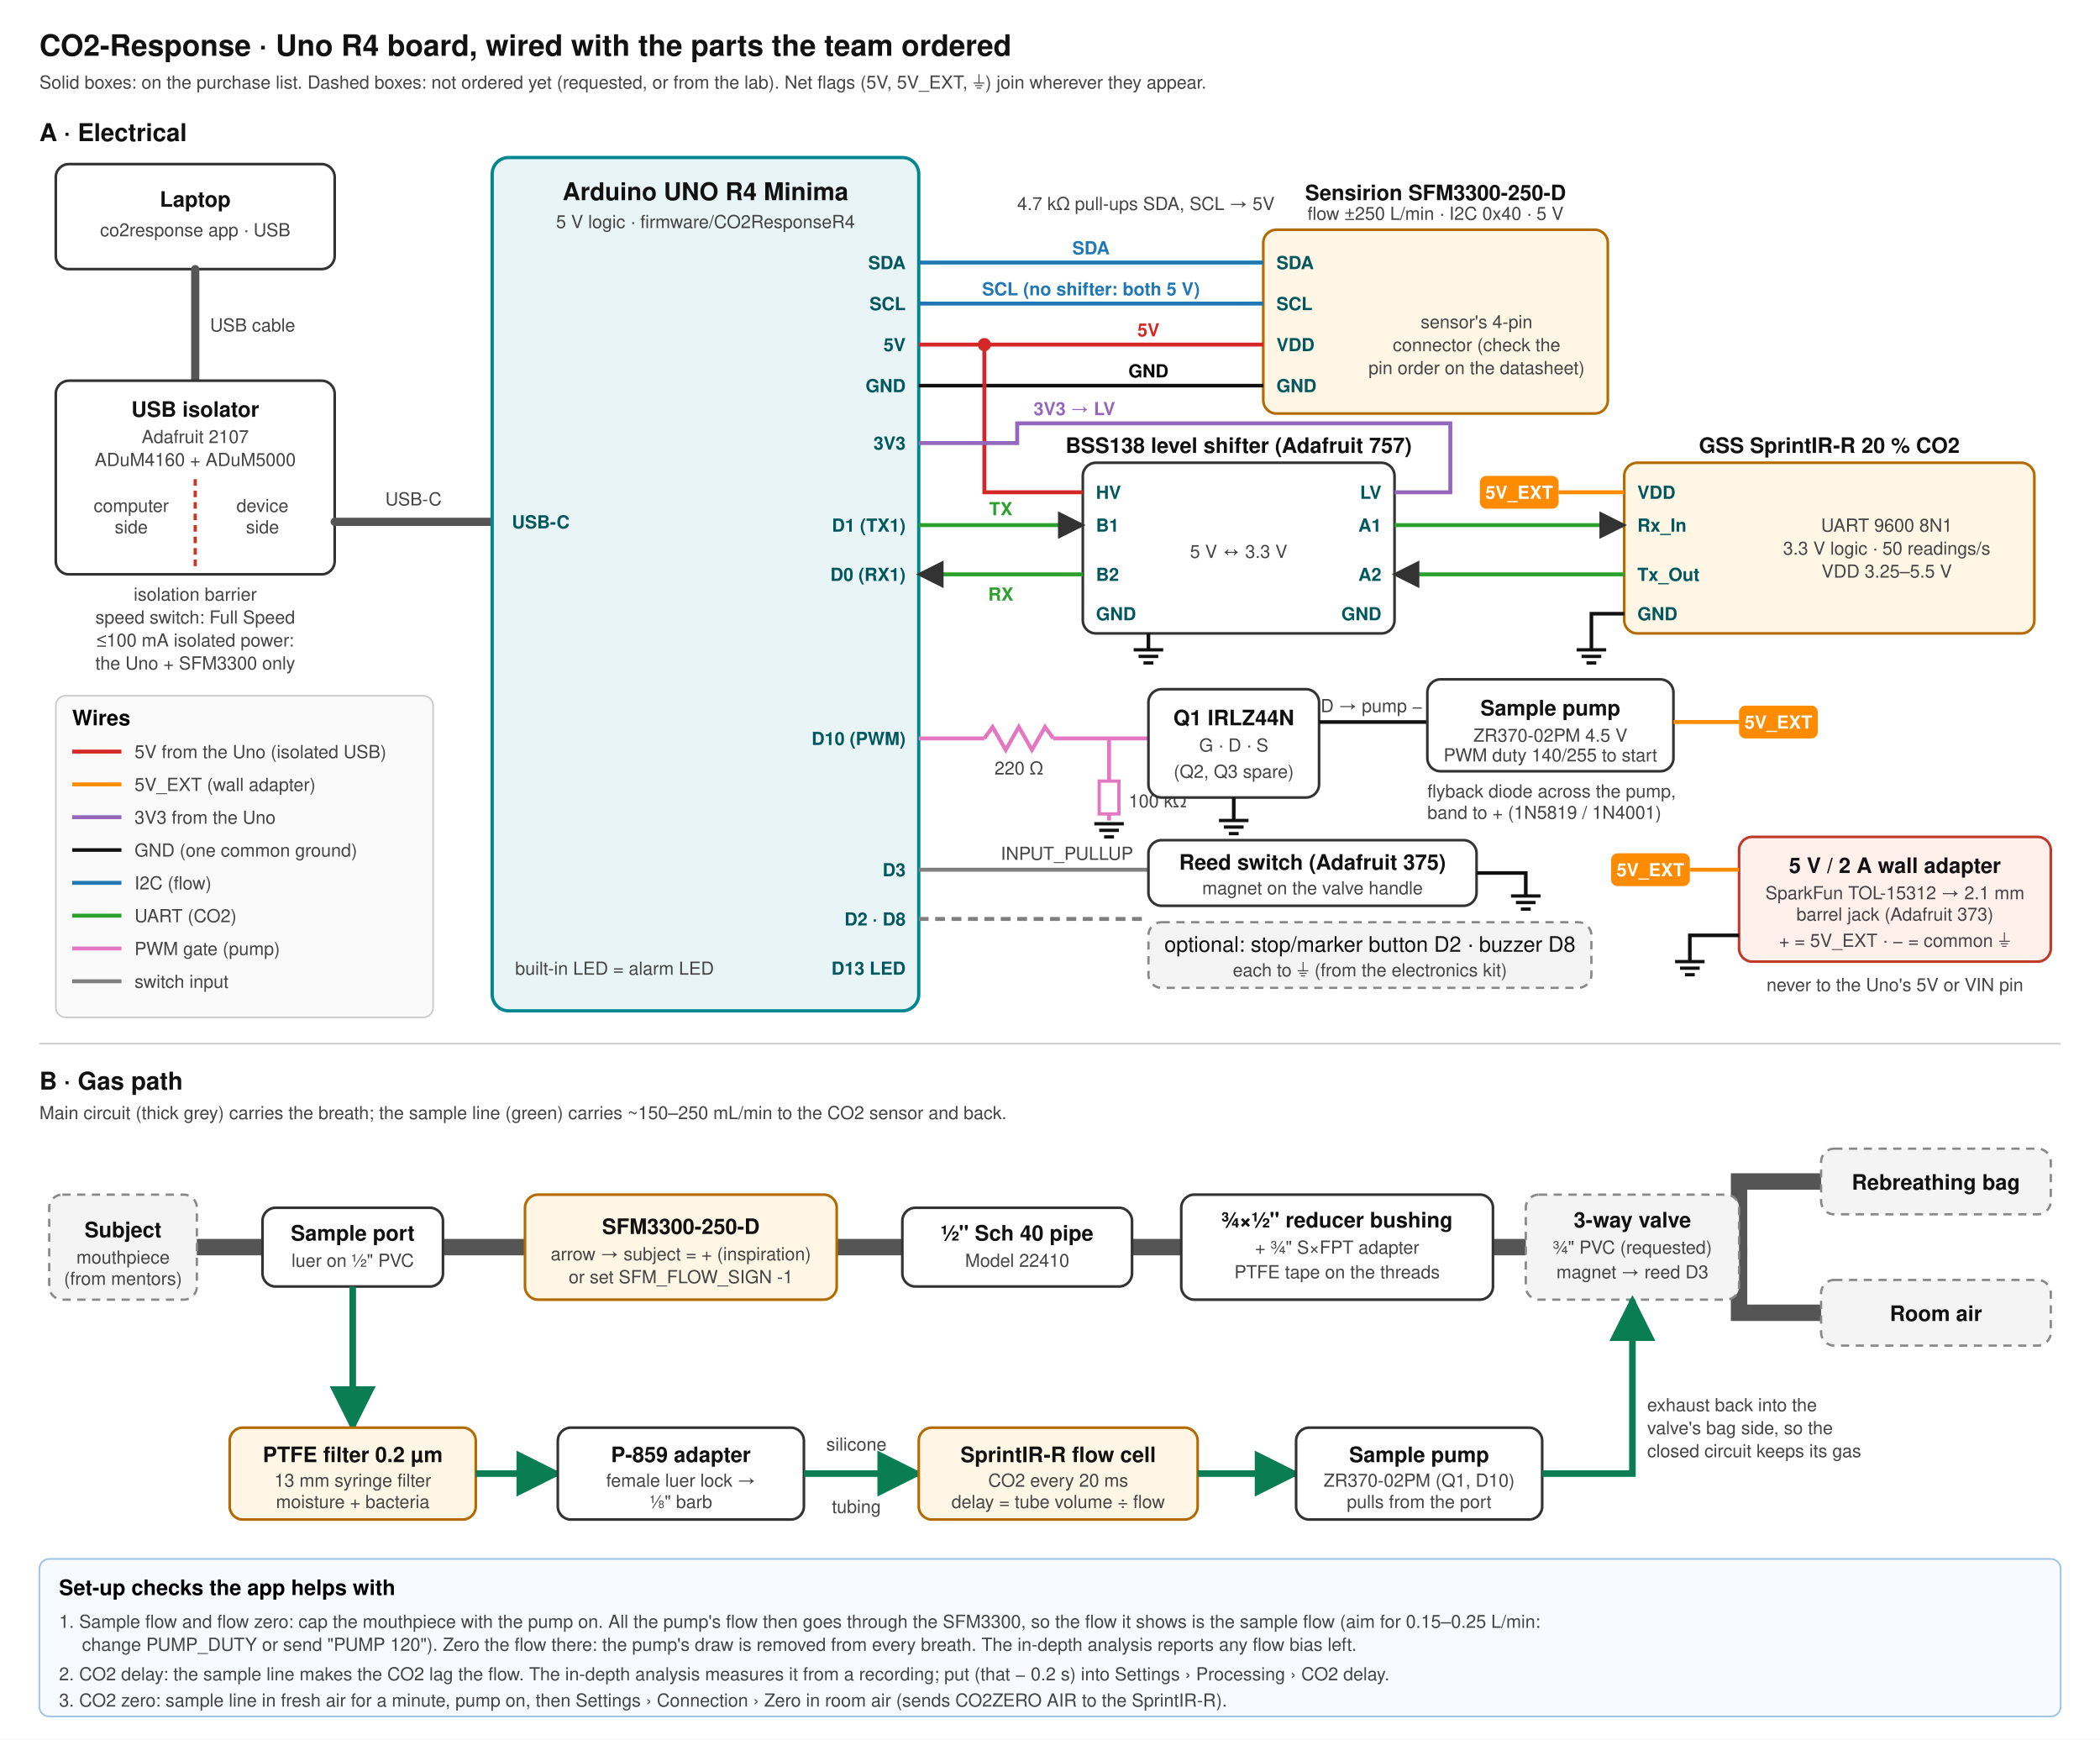
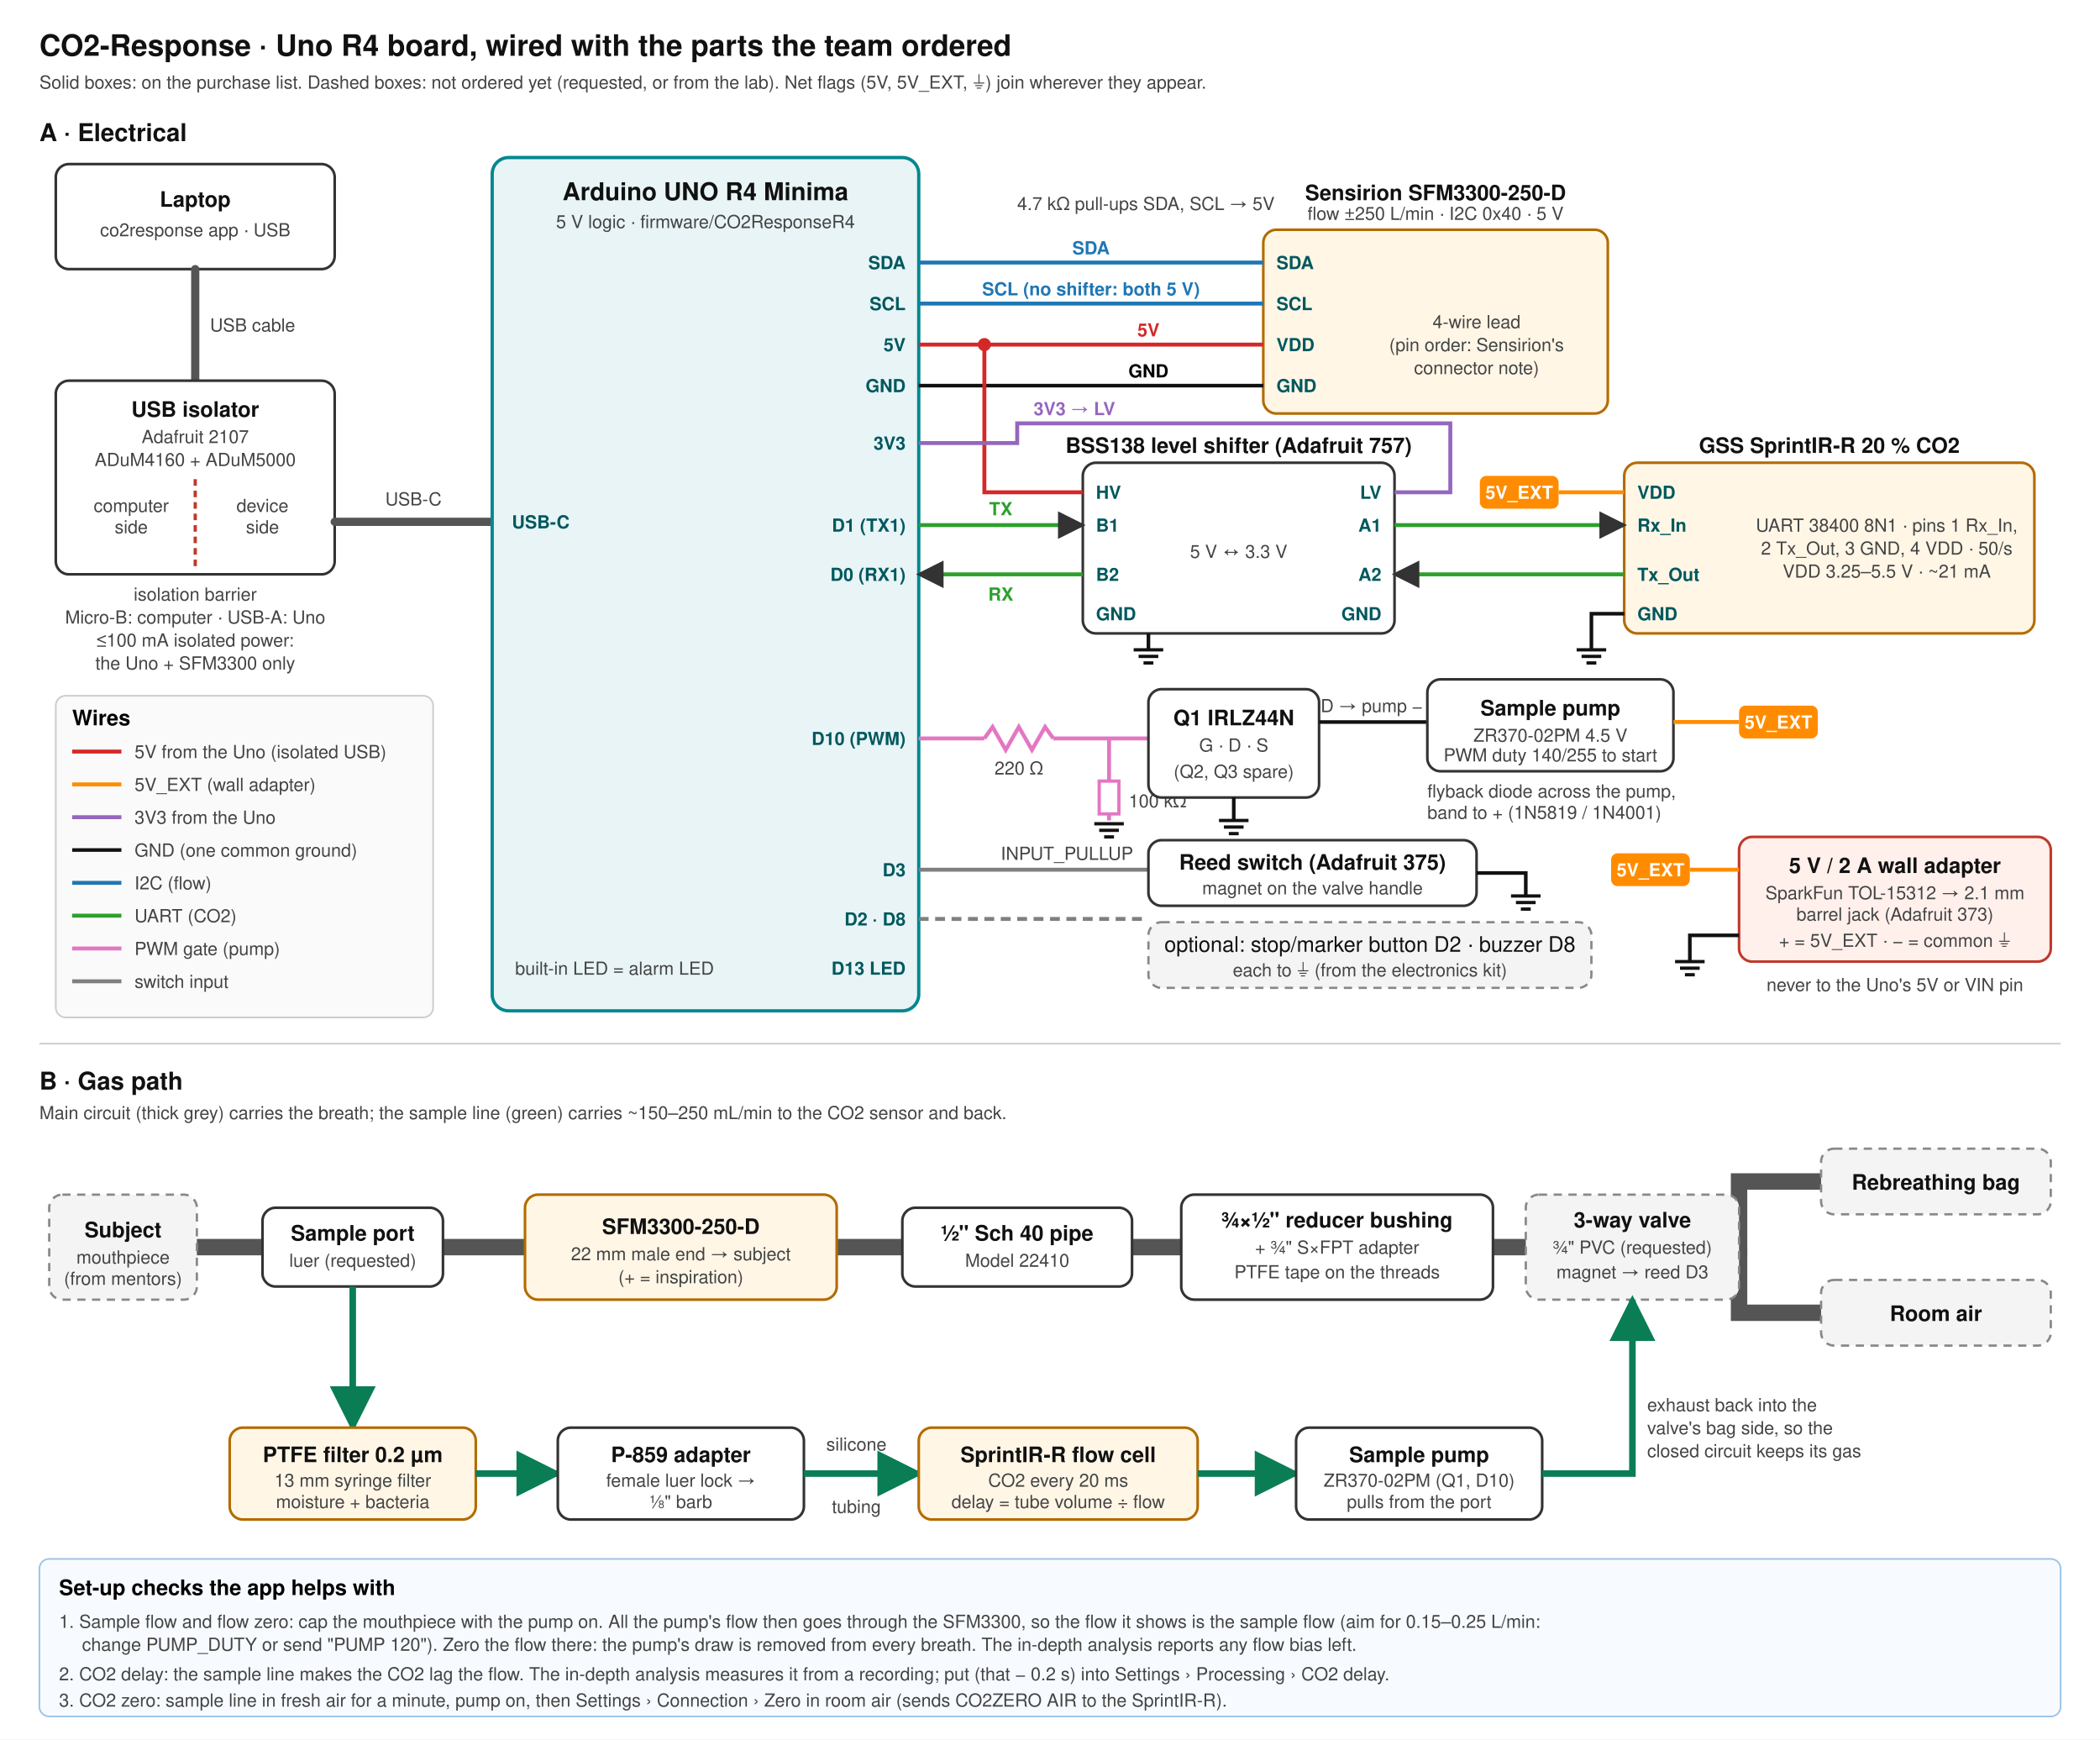
<svg xmlns="http://www.w3.org/2000/svg" viewBox="0 0 1280 1060" width="1280" height="1060" font-family="Helvetica, Arial, sans-serif" font-size="13">
  <defs>
    <marker id="arr" viewBox="0 0 10 10" refX="9" refY="5" markerWidth="7" markerHeight="7" orient="auto-start-reverse">
      <path d="M0,0 L10,5 L0,10 z" fill="#333" />
    </marker>
    <marker id="arrg" viewBox="0 0 10 10" refX="9" refY="5" markerWidth="7" markerHeight="7" orient="auto-start-reverse">
      <path d="M0,0 L10,5 L0,10 z" fill="#0a7d55" />
    </marker>
    <g id="gnd">
      <line x1="-9" y1="0" x2="9" y2="0" stroke="#111" stroke-width="2" />
      <line x1="-6" y1="4" x2="6" y2="4" stroke="#111" stroke-width="2" />
      <line x1="-3" y1="8" x2="3" y2="8" stroke="#111" stroke-width="2" />
    </g>
  </defs>
  <style>
    .box { fill: #ffffff; stroke: #333; stroke-width: 1.6; rx: 8; }
    .ard { fill: #e8f4f6; stroke: #00878f; stroke-width: 2; }
    .sens { fill: #fff6e6; stroke: #b36b00; stroke-width: 1.6; }
    .pwr { fill: #fff0ec; stroke: #c0392b; stroke-width: 1.6; }
    .pend { fill: #f4f4f4; stroke: #888; stroke-width: 1.4; stroke-dasharray: 5 4; }
    .t { fill: #111; }
    .b { font-weight: 700; }
    .s { font-size: 11px; fill: #444; }
    .h { font-size: 18px; font-weight: 700; fill: #111; }
    .pin { font-size: 11px; fill: #00585e; font-weight: 700; }
    .w5 { stroke: #d62728; stroke-width: 2.4; fill: none; }
    .wx { stroke: #ff8c00; stroke-width: 2.4; fill: none; }
    .w33 { stroke: #9467bd; stroke-width: 2.4; fill: none; }
    .wg { stroke: #111; stroke-width: 2.2; fill: none; }
    .wi { stroke: #1f77b4; stroke-width: 2.4; fill: none; }
    .wu { stroke: #2ca02c; stroke-width: 2.4; fill: none; }
    .wp { stroke: #e377c2; stroke-width: 2.4; fill: none; }
    .ws { stroke: #7f7f7f; stroke-width: 2.4; fill: none; }
    .usb { stroke: #555; stroke-width: 5; fill: none; stroke-linecap: round; }
    .gas { stroke: #555; stroke-width: 10; fill: none; stroke-linecap: round; }
    .smp { stroke: #0a7d55; stroke-width: 4; fill: none; }
    .lbl { font-size: 11px; font-weight: 700; }
  </style>
  <rect x="0" y="0" width="1280" height="1060" fill="#ffffff" />
  <text x="24" y="34" class="h">CO2-Response · Uno R4 board, wired with the parts the team ordered</text>
  <text x="24" y="54" class="s">Solid boxes: on the purchase list. Dashed boxes: not ordered yet (requested, or from the lab). Net flags (5V, 5V_EXT, ⏚) join wherever they appear.</text>
  <text x="24" y="86" class="h" style="font-size:15px">A · Electrical</text>
  <rect x="34" y="100" width="170" height="64" class="box" />
  <text x="119" y="126" text-anchor="middle" class="t b">Laptop</text>
  <text x="119" y="144" text-anchor="middle" class="s">co2response app · USB</text>
  <path d="M119 164 V232" class="usb" />
  <text x="128" y="202" class="s">USB cable</text>
  <rect x="34" y="232" width="170" height="118" class="box" />
  <text x="119" y="254" text-anchor="middle" class="t b">USB isolator</text>
  <text x="119" y="270" text-anchor="middle" class="s">Adafruit 2107</text>
  <text x="119" y="284" text-anchor="middle" class="s">ADuM4160 + ADuM5000</text>
  <line x1="119" y1="292" x2="119" y2="346" stroke="#c0392b" stroke-width="2" stroke-dasharray="4 3" />
  <text x="80" y="312" text-anchor="middle" class="s">computer</text>
  <text x="80" y="325" text-anchor="middle" class="s">side</text>
  <text x="160" y="312" text-anchor="middle" class="s">device</text>
  <text x="160" y="325" text-anchor="middle" class="s">side</text>
  <text x="119" y="366" text-anchor="middle" class="s" fill="#c0392b">isolation barrier</text>
-   <text x="119" y="380" text-anchor="middle" class="s">speed switch: Full Speed</text>
+   <text x="119" y="380" text-anchor="middle" class="s">Micro-B: computer · USB-A: Uno</text>
  <text x="119" y="394" text-anchor="middle" class="s">≤100 mA isolated power:</text>
  <text x="119" y="408" text-anchor="middle" class="s">the Uno + SFM3300 only</text>
  <path d="M204 318 H300" class="usb" />
  <text x="252" y="308" text-anchor="middle" class="s">USB-C</text>
  <rect x="300" y="96" width="260" height="520" rx="10" class="ard" />
  <text x="430" y="122" text-anchor="middle" class="t b" style="font-size:15px">Arduino UNO R4 Minima</text>
  <text x="430" y="139" text-anchor="middle" class="s">5 V logic · firmware/CO2ResponseR4</text>
  <text x="312" y="322" class="pin">USB-C</text>
  <g text-anchor="end">
    <text x="552" y="164" class="pin">SDA</text>
    <text x="552" y="189" class="pin">SCL</text>
    <text x="552" y="214" class="pin">5V</text>
    <text x="552" y="239" class="pin">GND</text>
    <text x="552" y="274" class="pin">3V3</text>
    <text x="552" y="324" class="pin">D1 (TX1)</text>
    <text x="552" y="354" class="pin">D0 (RX1)</text>
    <text x="552" y="454" class="pin">D10 (PWM)</text>
    <text x="552" y="534" class="pin">D3</text>
    <text x="552" y="564" class="pin">D2 · D8</text>
    <text x="552" y="594" class="pin">D13 LED</text>
  </g>
  <text x="314" y="594" class="s">built-in LED = alarm LED</text>
  <rect x="770" y="140" width="210" height="112" class="sens" rx="8" />
  <text x="875" y="122" text-anchor="middle" class="t b">Sensirion SFM3300-250-D</text>
  <text x="875" y="134" text-anchor="middle" class="s">flow ±250 L/min · I2C 0x40 · 5 V</text>
  <g class="pin">
    <text x="778" y="164">SDA</text>
    <text x="778" y="189">SCL</text>
    <text x="778" y="214">VDD</text>
    <text x="778" y="239">GND</text>
  </g>
-   <text x="900" y="200" text-anchor="middle" class="s">sensor's 4-pin</text>
-   <text x="900" y="214" text-anchor="middle" class="s">connector (check the</text>
-   <text x="900" y="228" text-anchor="middle" class="s">pin order on the datasheet)</text>
+   <text x="900" y="200" text-anchor="middle" class="s">4-wire lead</text>
+   <text x="900" y="214" text-anchor="middle" class="s">(pin order: Sensirion's</text>
+   <text x="900" y="228" text-anchor="middle" class="s">connector note)</text>
  <path d="M560 160 H770" class="wi" />
  <path d="M560 185 H770" class="wi" />
  <path d="M560 210 H770" class="w5" />
  <path d="M560 235 H770" class="wg" />
  <text x="665" y="155" text-anchor="middle" class="lbl" fill="#1f77b4">SDA</text>
  <text x="665" y="180" text-anchor="middle" class="lbl" fill="#1f77b4">SCL (no shifter: both 5 V)</text>
  <text x="700" y="205" text-anchor="middle" class="lbl" fill="#d62728">5V</text>
  <text x="700" y="230" text-anchor="middle" class="lbl">GND</text>
  <text x="620" y="128" class="s">4.7 kΩ pull-ups SDA, SCL → 5V</text>
  <rect x="660" y="282" width="190" height="104" class="box" />
  <text x="755" y="276" text-anchor="middle" class="t b">BSS138 level shifter (Adafruit 757)</text>
  <g class="pin">
    <text x="668" y="304">HV</text>
    <text x="668" y="324">B1</text>
    <text x="668" y="354">B2</text>
    <text x="668" y="378">GND</text>
  </g>
  <g class="pin" text-anchor="end">
    <text x="842" y="304">LV</text>
    <text x="842" y="324">A1</text>
    <text x="842" y="354">A2</text>
    <text x="842" y="378">GND</text>
  </g>
  <text x="755" y="340" text-anchor="middle" class="s">5 V ↔ 3.3 V</text>
  <path d="M600 210 V300 H660" class="w5" />
  <circle cx="600" cy="210" r="4" fill="#d62728" />
  <path d="M560 270 H620 V258 H884 V300 H850" class="w33" />
  <text x="630" y="253" class="lbl" fill="#9467bd">3V3 → LV</text>
  <path d="M560 320 H660" class="wu" marker-end="url(#arr)" />
  <path d="M660 350 H560" class="wu" marker-end="url(#arr)" />
  <text x="610" y="314" text-anchor="middle" class="lbl" fill="#2ca02c">TX</text>
  <text x="610" y="366" text-anchor="middle" class="lbl" fill="#2ca02c">RX</text>
  <use href="#gnd" x="700" y="396" />
  <path d="M700 386 V396" class="wg" />
  <rect x="990" y="282" width="250" height="104" class="sens" rx="8" />
  <text x="1115" y="276" text-anchor="middle" class="t b">GSS SprintIR-R 20 % CO2</text>
  <g class="pin">
    <text x="998" y="304">VDD</text>
    <text x="998" y="324">Rx_In</text>
    <text x="998" y="354">Tx_Out</text>
    <text x="998" y="378">GND</text>
  </g>
-   <text x="1150" y="324" text-anchor="middle" class="s">UART 9600 8N1</text>
-   <text x="1150" y="338" text-anchor="middle" class="s">3.3 V logic · 50 readings/s</text>
-   <text x="1150" y="352" text-anchor="middle" class="s">VDD 3.25–5.5 V</text>
+   <text x="1150" y="324" text-anchor="middle" class="s">UART 38400 8N1 · pins 1 Rx_In,</text>
+   <text x="1150" y="338" text-anchor="middle" class="s">2 Tx_Out, 3 GND, 4 VDD · 50/s</text>
+   <text x="1150" y="338" text-anchor="middle" class="s" />
+   <text x="1150" y="352" text-anchor="middle" class="s">VDD 3.25–5.5 V · ~21 mA</text>
  <path d="M850 320 H990" class="wu" marker-end="url(#arr)" />
  <path d="M990 350 H850" class="wu" marker-end="url(#arr)" />
  <path d="M990 300 H950" class="wx" />
  <rect x="902" y="290" width="48" height="20" rx="4" fill="#ff8c00" />
  <text x="926" y="304" text-anchor="middle" class="lbl" fill="#fff">5V_EXT</text>
  <use href="#gnd" x="970" y="396" />
  <path d="M990 374 H970 V396" class="wg" />
  <path d="M560 450 H600" class="wp" />
  <path d="M600 450 l5 -7 l8 14 l8 -14 l8 14 l8 -14 l5 7" class="wp" />
  <path d="M642 450 H700" class="wp" />
  <text x="621" y="472" text-anchor="middle" class="s">220 Ω</text>
  <path d="M676 450 V500" class="wp" />
  <rect x="670" y="476" width="12" height="20" fill="#fff" stroke="#e377c2" stroke-width="2" />
  <text x="688" y="492" class="s">100 kΩ</text>
  <use href="#gnd" x="676" y="502" />
  <rect x="700" y="420" width="104" height="66" class="box" />
  <text x="752" y="442" text-anchor="middle" class="t b">Q1 IRLZ44N</text>
  <text x="752" y="458" text-anchor="middle" class="s">G · D · S</text>
  <text x="752" y="474" text-anchor="middle" class="s">(Q2, Q3 spare)</text>
  <path d="M752 486 V500" class="wg" />
  <use href="#gnd" x="752" y="500" />
  <path d="M804 440 H870" class="wg" />
  <text x="836" y="434" text-anchor="middle" class="s">D → pump −</text>
  <rect x="870" y="414" width="150" height="56" class="box" />
  <text x="945" y="436" text-anchor="middle" class="t b">Sample pump</text>
  <text x="945" y="452" text-anchor="middle" class="s">ZR370-02PM 4.5 V</text>
  <text x="945" y="464" text-anchor="middle" class="s">PWM duty 140/255 to start</text>
  <path d="M1020 440 H1060" class="wx" />
  <rect x="1060" y="430" width="48" height="20" rx="4" fill="#ff8c00" />
  <text x="1084" y="444" text-anchor="middle" class="lbl" fill="#fff">5V_EXT</text>
  <text x="870" y="486" class="s">flyback diode across the pump,</text>
  <text x="870" y="499" class="s">band to + (1N5819 / 1N4001)</text>
  <rect x="1060" y="510" width="190" height="76" class="pwr" rx="8" />
  <text x="1155" y="532" text-anchor="middle" class="t b">5 V / 2 A wall adapter</text>
  <text x="1155" y="548" text-anchor="middle" class="s">SparkFun TOL-15312 → 2.1 mm</text>
  <text x="1155" y="561" text-anchor="middle" class="s">barrel jack (Adafruit 373)</text>
  <text x="1155" y="577" text-anchor="middle" class="s">+ = 5V_EXT · − = common ⏚</text>
  <path d="M1060 530 H1030" class="wx" />
  <rect x="982" y="520" width="48" height="20" rx="4" fill="#ff8c00" />
  <text x="1006" y="534" text-anchor="middle" class="lbl" fill="#fff">5V_EXT</text>
  <path d="M1060 570 H1030 V586" class="wg" />
  <use href="#gnd" x="1030" y="586" />
  <text x="1155" y="604" text-anchor="middle" class="s" fill="#c0392b">never to the Uno's 5V or VIN pin</text>
  <path d="M560 530 H700" class="ws" />
  <rect x="700" y="512" width="200" height="40" class="box" />
  <text x="800" y="530" text-anchor="middle" class="t b">Reed switch (Adafruit 375)</text>
  <text x="800" y="545" text-anchor="middle" class="s">magnet on the valve handle</text>
  <path d="M900 532 H930 V546" class="wg" />
  <use href="#gnd" x="930" y="546" />
  <text x="610" y="524" class="s">INPUT_PULLUP</text>
  <path d="M560 560 H700" class="ws" stroke-dasharray="6 4" />
  <rect x="700" y="562" width="270" height="40" class="pend" rx="8" />
  <text x="835" y="580" text-anchor="middle" class="t">optional: stop/marker button D2 · buzzer D8</text>
  <text x="835" y="595" text-anchor="middle" class="s">each to ⏚ (from the electronics kit)</text>
  <g transform="translate(34,424)">
    <rect x="0" y="0" width="230" height="196" fill="#fafafa" stroke="#ccc" rx="6" />
    <text x="10" y="18" class="b">Wires</text>
    <path d="M10 34 H40" class="w5" />
    <text x="48" y="38" class="s">5V from the Uno (isolated USB)</text>
    <path d="M10 54 H40" class="wx" />
    <text x="48" y="58" class="s">5V_EXT (wall adapter)</text>
    <path d="M10 74 H40" class="w33" />
    <text x="48" y="78" class="s">3V3 from the Uno</text>
    <path d="M10 94 H40" class="wg" />
    <text x="48" y="98" class="s">GND (one common ground)</text>
    <path d="M10 114 H40" class="wi" />
    <text x="48" y="118" class="s">I2C (flow)</text>
    <path d="M10 134 H40" class="wu" />
    <text x="48" y="138" class="s">UART (CO2)</text>
    <path d="M10 154 H40" class="wp" />
    <text x="48" y="158" class="s">PWM gate (pump)</text>
    <path d="M10 174 H40" class="ws" />
    <text x="48" y="178" class="s">switch input</text>
  </g>
  <line x1="24" y1="636" x2="1256" y2="636" stroke="#ccc" />
  <text x="24" y="664" class="h" style="font-size:15px">B · Gas path</text>
  <text x="24" y="682" class="s">Main circuit (thick grey) carries the breath; the sample line (green) carries ~150–250 mL/min to the CO2 sensor and back.</text>
  <path d="M120 760 H1000" class="gas" />
  <path d="M1000 760 H1060 V720 H1110" class="gas" />
  <path d="M1060 760 V800 H1110" class="gas" />
  <rect x="30" y="728" width="90" height="64" class="pend" rx="8" />
  <text x="75" y="754" text-anchor="middle" class="t b">Subject</text>
  <text x="75" y="770" text-anchor="middle" class="s">mouthpiece</text>
  <text x="75" y="783" text-anchor="middle" class="s">(from mentors)</text>
  <rect x="160" y="736" width="110" height="48" class="box" />
  <text x="215" y="756" text-anchor="middle" class="t b">Sample port</text>
-   <text x="215" y="772" text-anchor="middle" class="s">luer on ½" PVC</text>
+   <text x="215" y="772" text-anchor="middle" class="s">luer (requested)</text>
  <rect x="320" y="728" width="190" height="64" class="sens" rx="8" />
  <text x="415" y="752" text-anchor="middle" class="t b">SFM3300-250-D</text>
-   <text x="415" y="768" text-anchor="middle" class="s">arrow → subject = + (inspiration)</text>
-   <text x="415" y="782" text-anchor="middle" class="s">or set SFM_FLOW_SIGN -1</text>
+   <text x="415" y="768" text-anchor="middle" class="s">22 mm male end → subject</text>
+   <text x="415" y="782" text-anchor="middle" class="s">(+ = inspiration)</text>
+   <text x="415" y="782" text-anchor="middle" class="s" />
  <rect x="550" y="736" width="140" height="48" class="box" />
  <text x="620" y="756" text-anchor="middle" class="t b">½" Sch 40 pipe</text>
  <text x="620" y="772" text-anchor="middle" class="s">Model 22410</text>
  <rect x="720" y="728" width="190" height="64" class="box" />
  <text x="815" y="748" text-anchor="middle" class="t b">¾×½" reducer bushing</text>
  <text x="815" y="764" text-anchor="middle" class="s">+ ¾" S×FPT adapter</text>
  <text x="815" y="779" text-anchor="middle" class="s">PTFE tape on the threads</text>
  <rect x="930" y="728" width="130" height="64" class="pend" rx="8" />
  <text x="995" y="748" text-anchor="middle" class="t b">3-way valve</text>
  <text x="995" y="764" text-anchor="middle" class="s">¾" PVC (requested)</text>
  <text x="995" y="779" text-anchor="middle" class="s">magnet → reed D3</text>
  <rect x="1110" y="700" width="140" height="40" class="pend" rx="8" />
  <text x="1180" y="725" text-anchor="middle" class="t b">Rebreathing bag</text>
  <rect x="1110" y="780" width="140" height="40" class="pend" rx="8" />
  <text x="1180" y="805" text-anchor="middle" class="t b">Room air</text>
  <path d="M215 784 V870" class="smp" marker-end="url(#arrg)" />
  <rect x="140" y="870" width="150" height="56" class="sens" rx="8" />
  <text x="215" y="891" text-anchor="middle" class="t b">PTFE filter 0.2 µm</text>
  <text x="215" y="906" text-anchor="middle" class="s">13 mm syringe filter</text>
  <text x="215" y="919" text-anchor="middle" class="s">moisture + bacteria</text>
  <path d="M290 898 H340" class="smp" marker-end="url(#arrg)" />
  <rect x="340" y="870" width="150" height="56" class="box" />
  <text x="415" y="891" text-anchor="middle" class="t b">P-859 adapter</text>
  <text x="415" y="906" text-anchor="middle" class="s">female luer lock →</text>
  <text x="415" y="919" text-anchor="middle" class="s">⅛" barb</text>
  <path d="M490 898 H560" class="smp" marker-end="url(#arrg)" />
  <text x="522" y="884" text-anchor="middle" class="s">silicone</text>
  <text x="522" y="922" text-anchor="middle" class="s">tubing</text>
  <rect x="560" y="870" width="170" height="56" class="sens" rx="8" />
  <text x="645" y="891" text-anchor="middle" class="t b">SprintIR-R flow cell</text>
  <text x="645" y="906" text-anchor="middle" class="s">CO2 every 20 ms</text>
  <text x="645" y="919" text-anchor="middle" class="s">delay = tube volume ÷ flow</text>
  <path d="M730 898 H790" class="smp" marker-end="url(#arrg)" />
  <rect x="790" y="870" width="150" height="56" class="box" />
  <text x="865" y="891" text-anchor="middle" class="t b">Sample pump</text>
  <text x="865" y="906" text-anchor="middle" class="s">ZR370-02PM (Q1, D10)</text>
  <text x="865" y="919" text-anchor="middle" class="s">pulls from the port</text>
  <path d="M940 898 H995 V792" class="smp" marker-end="url(#arrg)" />
  <text x="1004" y="860" class="s">exhaust back into the</text>
  <text x="1004" y="874" class="s">valve's bag side, so the</text>
  <text x="1004" y="888" class="s">closed circuit keeps its gas</text>
  <rect x="24" y="950" width="1232" height="96" fill="#f7fbff" stroke="#9cc3e6" rx="6" />
  <text x="36" y="972" class="b">Set-up checks the app helps with</text>
  <text x="36" y="992" class="s">1. Sample flow and flow zero: cap the mouthpiece with the pump on. All the pump's flow then goes through the SFM3300, so the flow it shows is the sample flow (aim for 0.15–0.25 L/min:</text>
  <text x="50" y="1006" class="s">change PUMP_DUTY or send "PUMP 120"). Zero the flow there: the pump's draw is removed from every breath. The in-depth analysis reports any flow bias left.</text>
  <text x="36" y="1024" class="s">2. CO2 delay: the sample line makes the CO2 lag the flow. The in-depth analysis measures it from a recording; put (that − 0.2 s) into Settings › Processing › CO2 delay.</text>
  <text x="36" y="1040" class="s">3. CO2 zero: sample line in fresh air for a minute, pump on, then Settings › Connection › Zero in room air (sends CO2ZERO AIR to the SprintIR-R).</text>
</svg>
